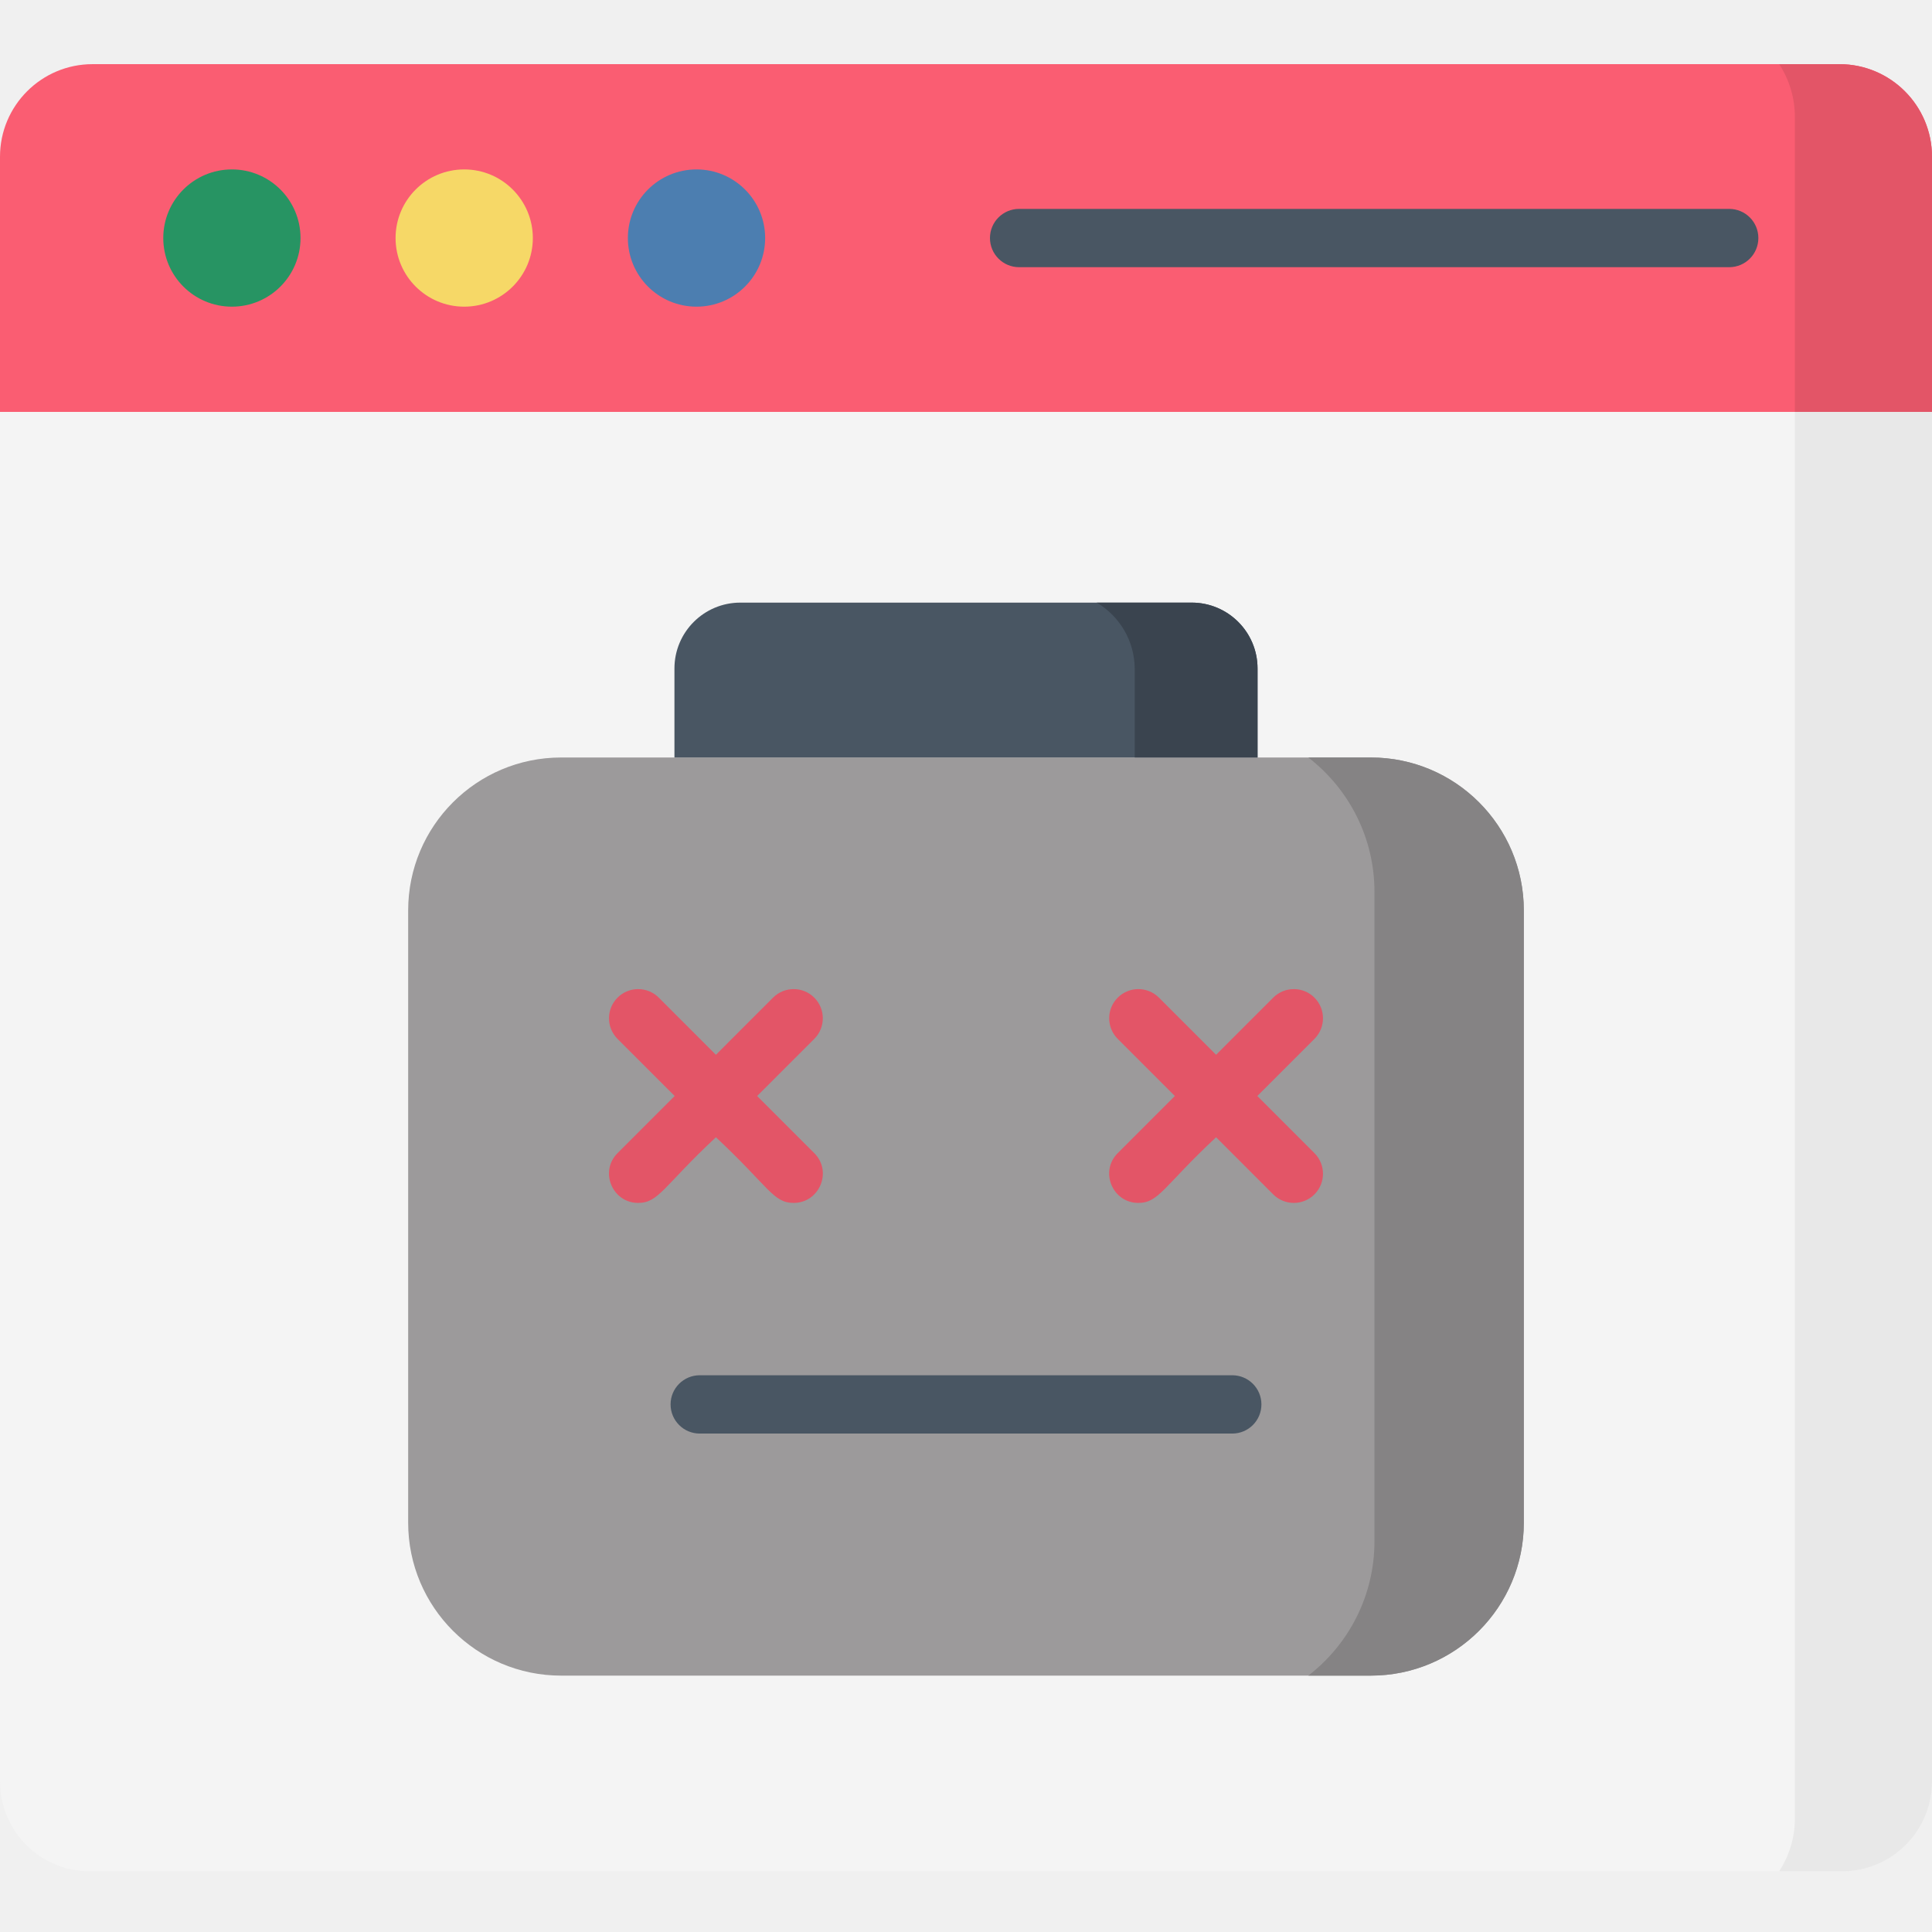
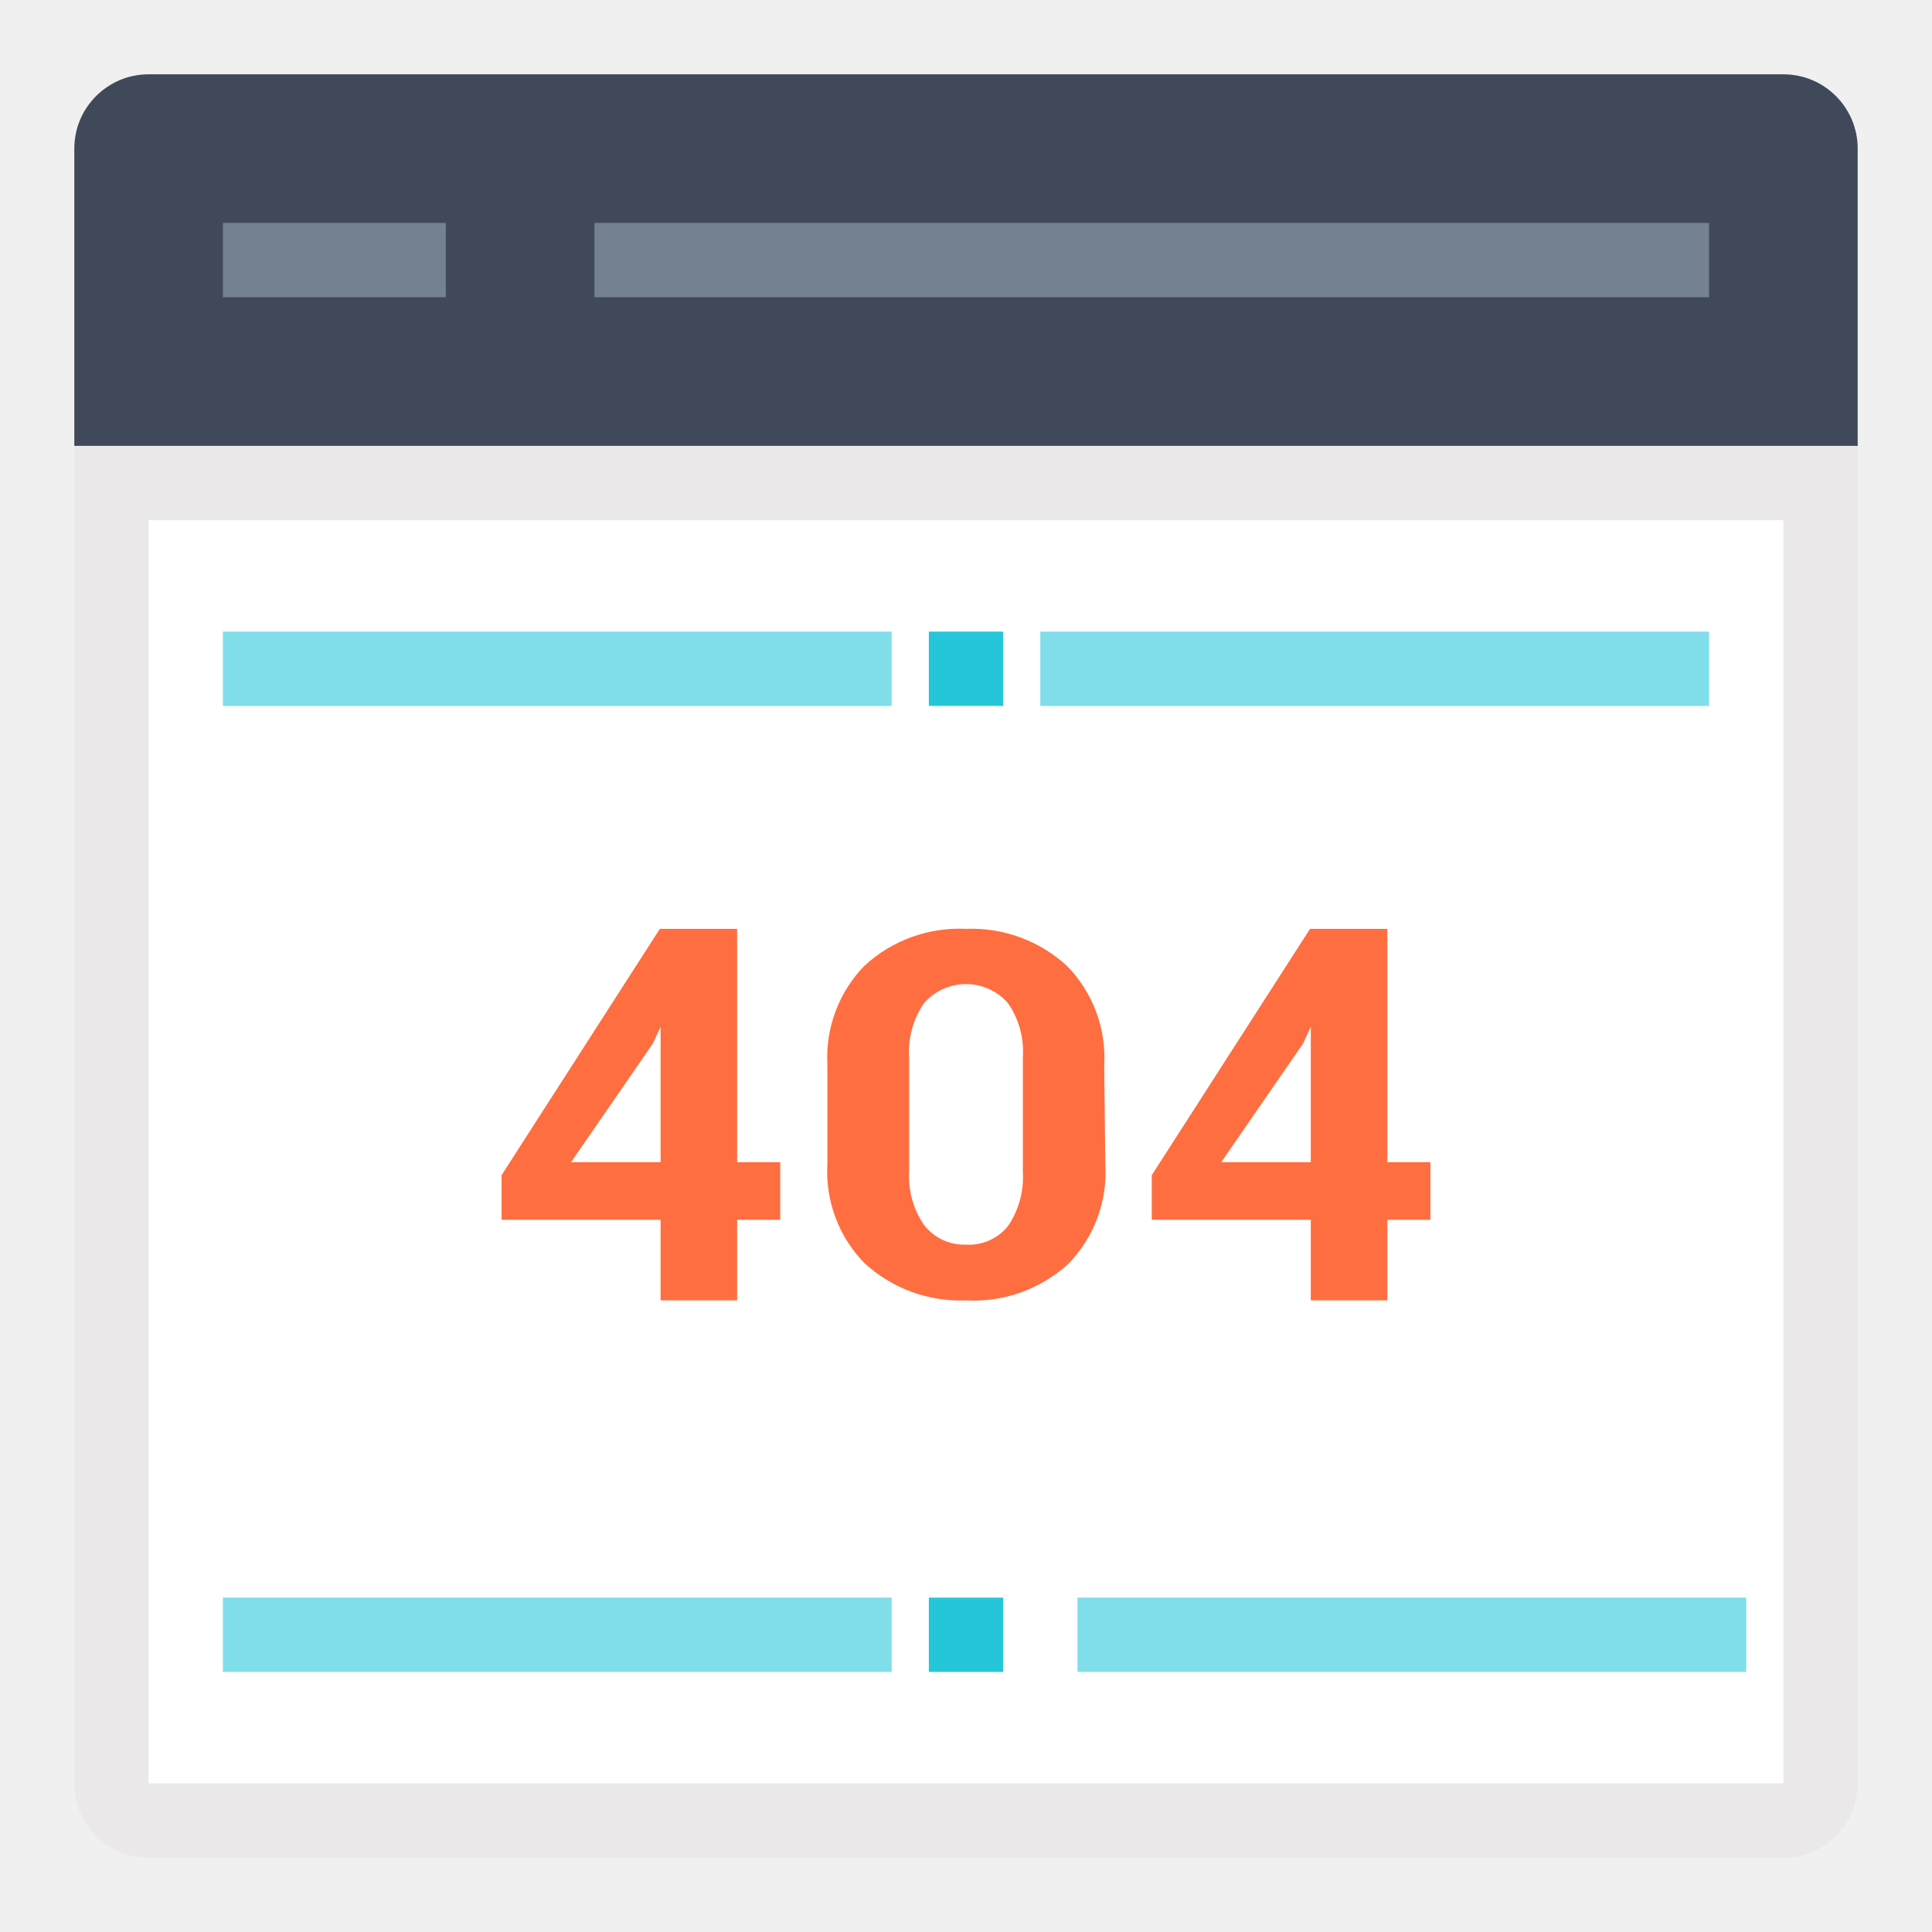
- <svg xmlns="http://www.w3.org/2000/svg" height="512pt" viewBox="0 -17 512.001 512" width="512pt">
-   <path d="m488.184 478.914h-464.367c-13.152 0-23.816-10.66-23.816-23.816v-427.867c0-15.039 12.191-27.23 27.23-27.23h455.543c16.141 0 29.227 13.086 29.227 29.23v425.867c0 13.156-10.664 23.816-23.816 23.816zm0 0" fill="#f4f4f4" />
-   <path d="m482.773 0h-11.27c2.625 4.035 4.16 8.852 4.16 14.023v450.867c0 5.176-1.535 9.988-4.16 14.023h16.68c13.156 0 23.816-10.66 23.816-23.816v-425.867c0-16.145-13.086-29.23-29.227-29.23zm0 0" fill="#e8e8e8" />
-   <path d="m0 92.164h512v-67.629c0-13.551-10.984-24.535-24.535-24.535h-462.93c-13.551 0-24.535 10.988-24.535 24.535zm0 0" fill="#fa5d72" />
-   <path d="m487.465 0h-15.961c2.625 4.035 4.16 8.852 4.16 14.023v78.141h36.336v-67.629c0-13.547-10.984-24.535-24.535-24.535zm0 0" fill="#e35567" />
-   <path d="m79.641 46.082c0 10.047-8.141 18.188-18.188 18.188-10.043 0-18.184-8.141-18.184-18.188 0-10.043 8.141-18.184 18.184-18.184 10.047 0 18.188 8.141 18.188 18.184zm0 0" fill="#279463" />
-   <path d="m141.207 46.082c0 10.047-8.145 18.188-18.188 18.188-10.047 0-18.188-8.141-18.188-18.188 0-10.043 8.141-18.184 18.188-18.184 10.043 0 18.188 8.141 18.188 18.184zm0 0" fill="#f6d867" />
-   <path d="m202.77 46.082c0 10.047-8.145 18.188-18.188 18.188s-18.188-8.141-18.188-18.188c0-10.043 8.145-18.184 18.188-18.184s18.188 8.141 18.188 18.184zm0 0" fill="#4c7eb0" />
-   <path d="m363.289 427.059h-214.578c-22.391 0-40.543-18.152-40.543-40.543v-162.23c0-22.391 18.152-40.543 40.543-40.543h214.578c22.391 0 40.543 18.152 40.543 40.543v162.23c0 22.391-18.152 40.543-40.543 40.543zm0 0" fill="#9c9a9b" />
-   <path d="m363.289 183.742h-16.574c10.66 8.223 17.535 21.117 17.535 35.621v172.07c0 14.508-6.875 27.398-17.535 35.625h16.574c22.391 0 40.543-18.152 40.543-40.543v-162.23c0-22.391-18.152-40.543-40.543-40.543zm0 0" fill="#858384" />
-   <path d="m333.266 183.742h-154.531v-23.582c0-9.645 7.82-17.461 17.465-17.461h119.602c9.645 0 17.461 7.816 17.461 17.461v23.582zm0 0" fill="#495663" />
-   <path d="m315.801 142.699h-25.145c6.016 3.582 10.055 10.125 10.055 17.633v23.41h32.551v-23.582c.004-9.645-7.816-17.461-17.461-17.461zm0 0" fill="#3a444f" />
-   <path d="m270.078 53.809h188.18c4.27 0 7.727-3.457 7.727-7.727 0-4.266-3.457-7.723-7.727-7.723h-188.18c-4.266 0-7.727 3.457-7.727 7.723 0 4.27 3.461 7.727 7.727 7.727zm0 0" fill="#495663" />
-   <path d="m169.121 301.785c5.457 0 6.723-4.434 20.605-17.402 14.043 13.121 15.156 17.402 20.602 17.402 6.824 0 10.348-8.309 5.465-13.191l-15.141-15.141 15.141-15.137c3.016-3.02 3.016-7.91 0-10.93-3.02-3.016-7.91-3.016-10.93 0l-15.137 15.141-15.141-15.141c-3.02-3.016-7.91-3.016-10.93 0-3.016 3.02-3.016 7.91 0 10.93l15.141 15.137-15.141 15.141c-4.879 4.883-1.355 13.191 5.465 13.191zm0 0" fill="#e35567" />
-   <path d="m301.672 301.785c5.457 0 6.723-4.434 20.605-17.402l15.137 15.141c3.02 3.016 7.91 3.016 10.93 0 3.016-3.02 3.016-7.91 0-10.93l-15.141-15.141 15.141-15.141c3.016-3.016 3.016-7.906 0-10.926-3.02-3.016-7.91-3.016-10.93 0l-15.137 15.141-15.141-15.141c-3.02-3.016-7.91-3.016-10.926 0-3.02 3.016-3.02 7.906 0 10.926l15.137 15.141-15.137 15.141c-4.883 4.883-1.363 13.191 5.461 13.191zm0 0" fill="#e35567" />
-   <path d="m185.438 362.91h141.125c4.27 0 7.727-3.461 7.727-7.727 0-4.27-3.457-7.727-7.727-7.727h-141.125c-4.266 0-7.727 3.457-7.727 7.727 0 4.266 3.461 7.727 7.727 7.727zm0 0" fill="#495663" />
+ <svg xmlns="http://www.w3.org/2000/svg" viewBox="0 0 52 52">
+   <g id="_404-browser" data-name="404-browser">
+     <g id="browser">
+       <path d="M4,50H48a2,2,0,0,0,2-2V12H2V48A2,2,0,0,0,4,50Z" fill="#eae8e8" />
+       <path d="M48,2H4A2,2,0,0,0,2,4v8H50V4A2,2,0,0,0,48,2Z" fill="#40495a" />
+       <rect x="6" y="6" width="6" height="2" fill="#748191" />
+       <rect x="16" y="6" width="30" height="2" fill="#748191" />
+     </g>
+     <rect x="4" y="14" width="44" height="34" fill="#fff" />
+     <rect x="28" y="17" width="18" height="2" fill="#80deea" />
+     <rect x="6" y="17" width="18" height="2" fill="#80deea" />
+     <rect x="25" y="17" width="2" height="2" fill="#26c6da" />
+     <rect x="29" y="43" width="18" height="2" fill="#80deea" />
+     <rect x="6" y="43" width="18" height="2" fill="#80deea" />
+     <rect x="25" y="43" width="2" height="2" fill="#26c6da" />
+     <path d="M19.84,31.28H21v1.55H19.84V35H17.78V32.83H13.5v-1.2L17.76,25h2.08Zm-4.47,0h2.41V27.64h0l-.21.45Z" fill="#ff6e40" />
+     <path d="M29.75,31.34a3.52,3.52,0,0,1-1,2.68A3.77,3.77,0,0,1,26,35a3.81,3.81,0,0,1-2.73-1,3.52,3.52,0,0,1-1-2.68V28.67a3.54,3.54,0,0,1,1-2.68A3.77,3.77,0,0,1,26,25a3.79,3.79,0,0,1,2.72,1,3.53,3.53,0,0,1,1,2.68Zm-2.22-2.88A2.28,2.28,0,0,0,27.13,27a1.5,1.5,0,0,0-2.26,0,2.3,2.3,0,0,0-.4,1.45v3.06a2.32,2.32,0,0,0,.4,1.46A1.37,1.37,0,0,0,26,33.5,1.35,1.35,0,0,0,27.13,33a2.34,2.34,0,0,0,.4-1.46Z" fill="#ff6e40" />
+     <path d="M37.34,31.28H38.5v1.55H37.34V35H35.28V32.83H31v-1.2L35.26,25h2.08Zm-4.47,0h2.41V27.64h0l-.21.45Z" fill="#ff6e40" />
+   </g>
</svg>
